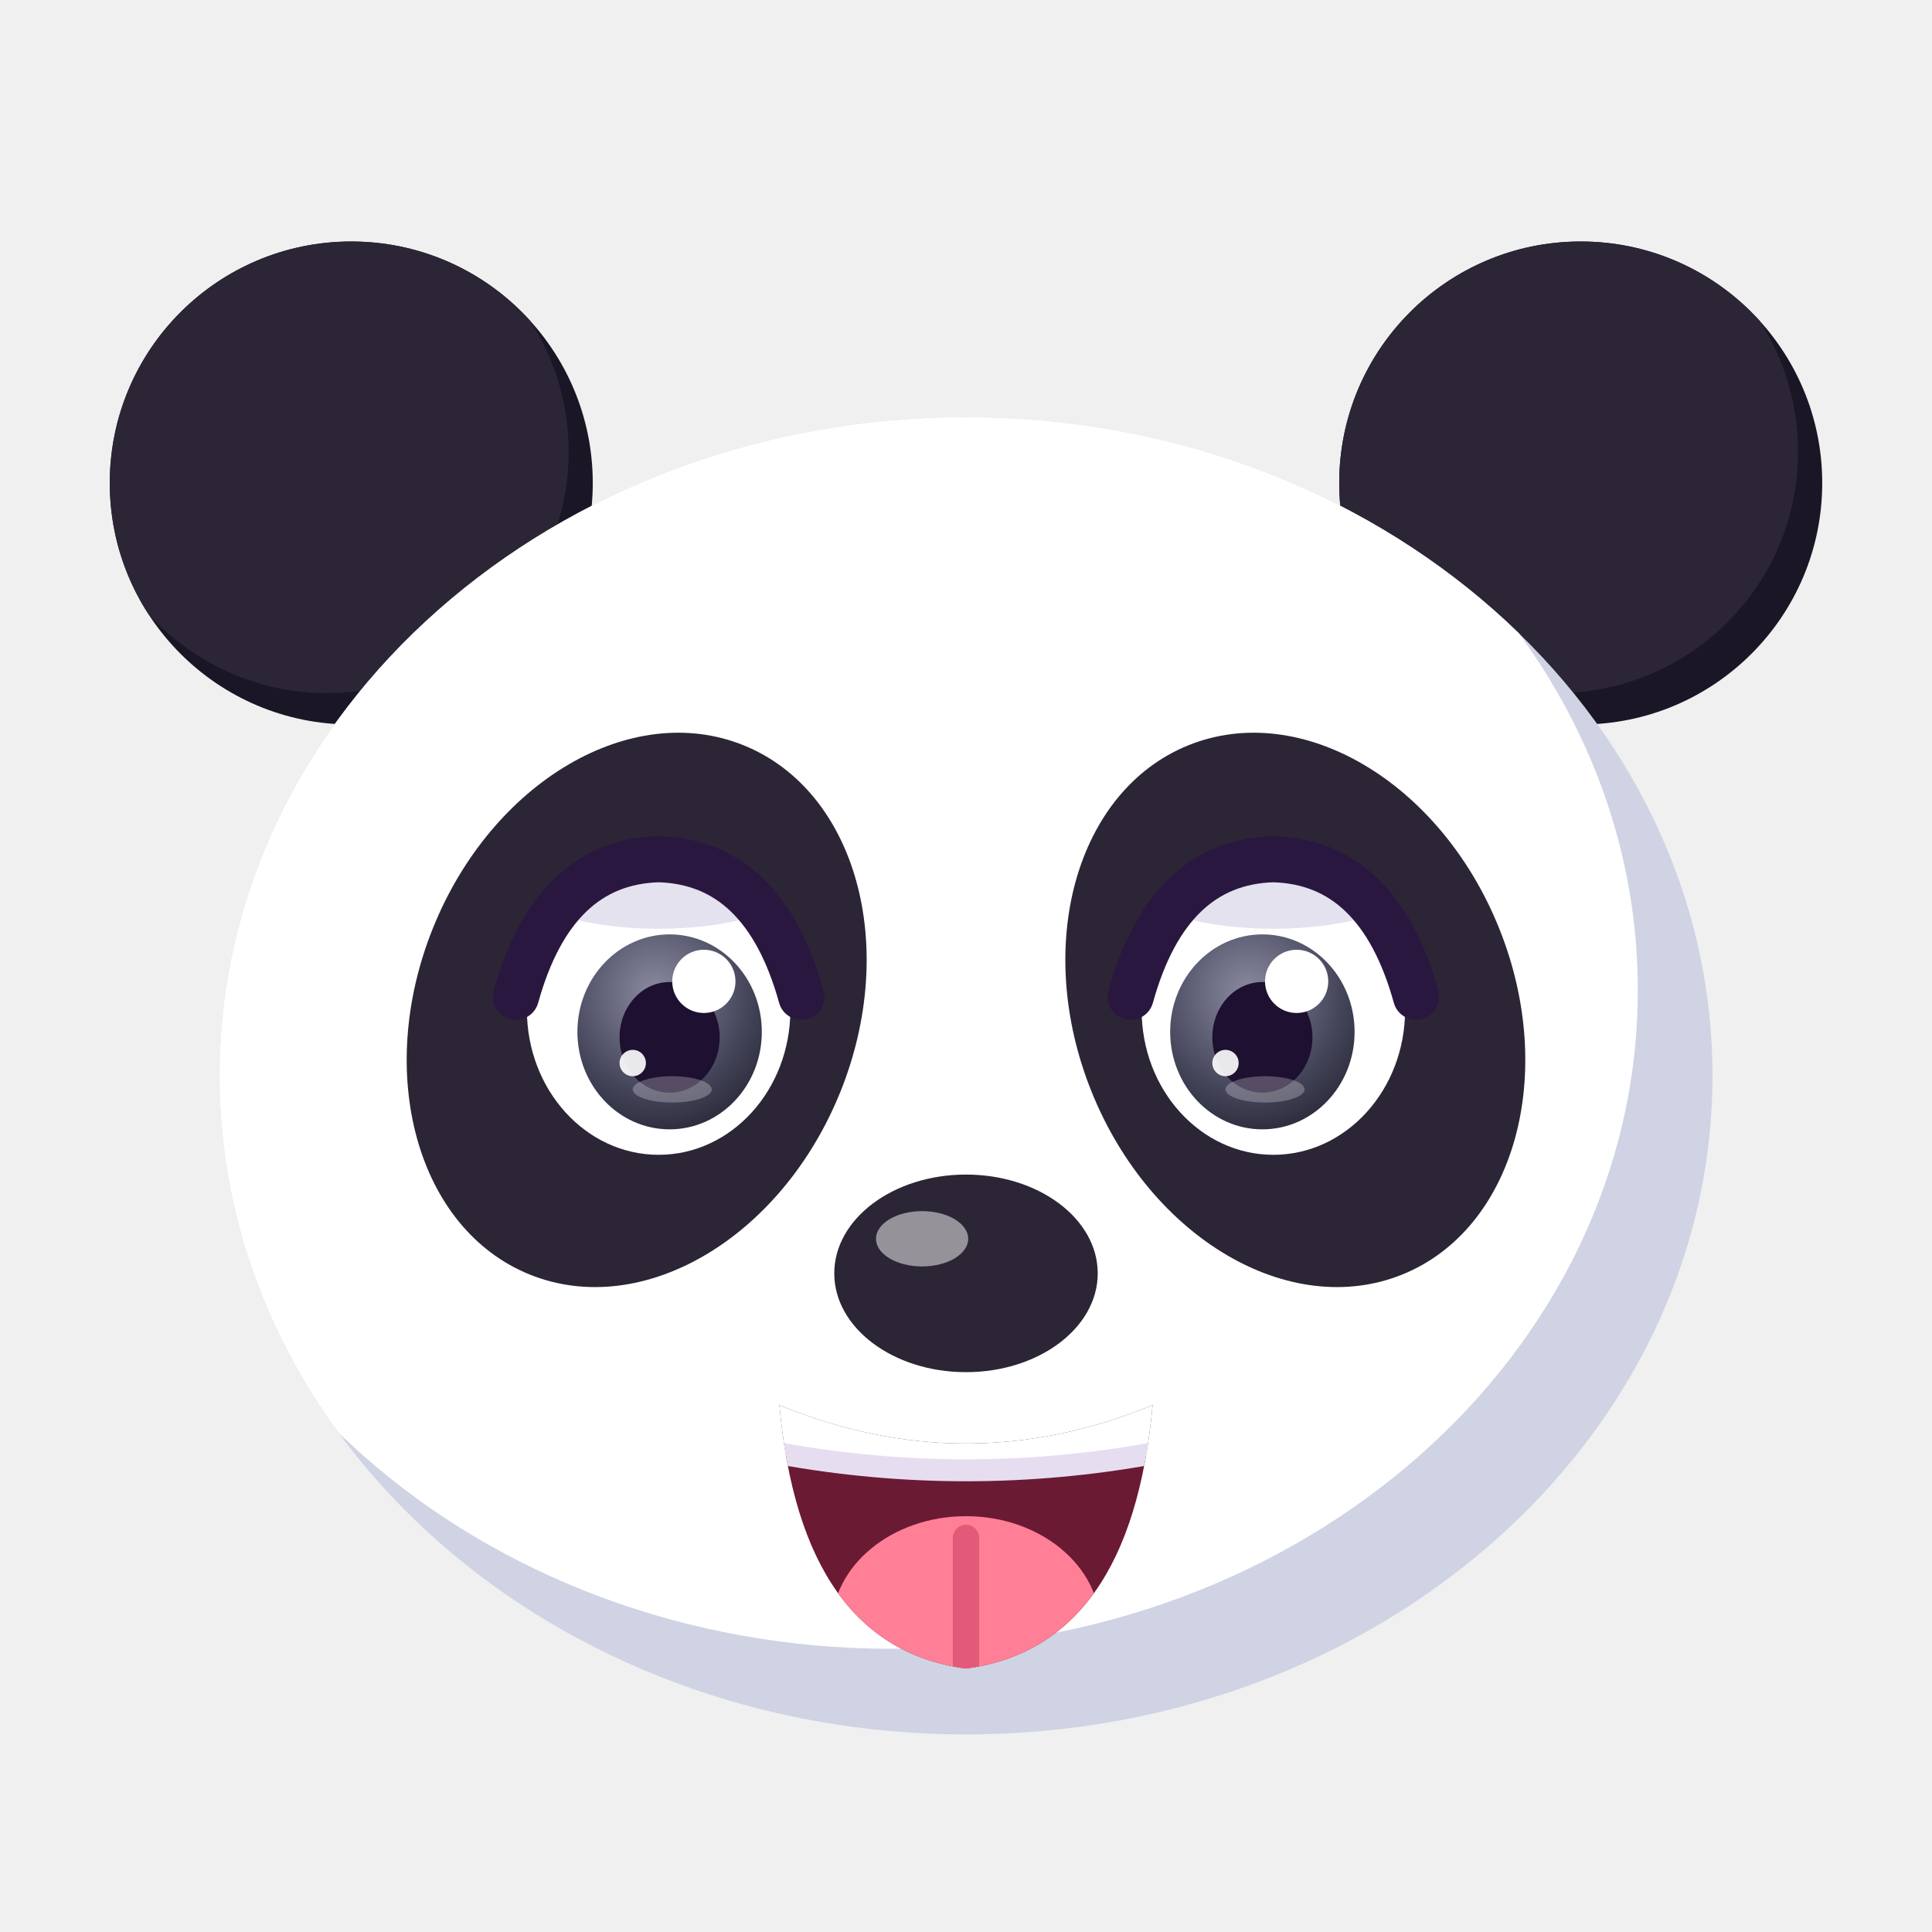
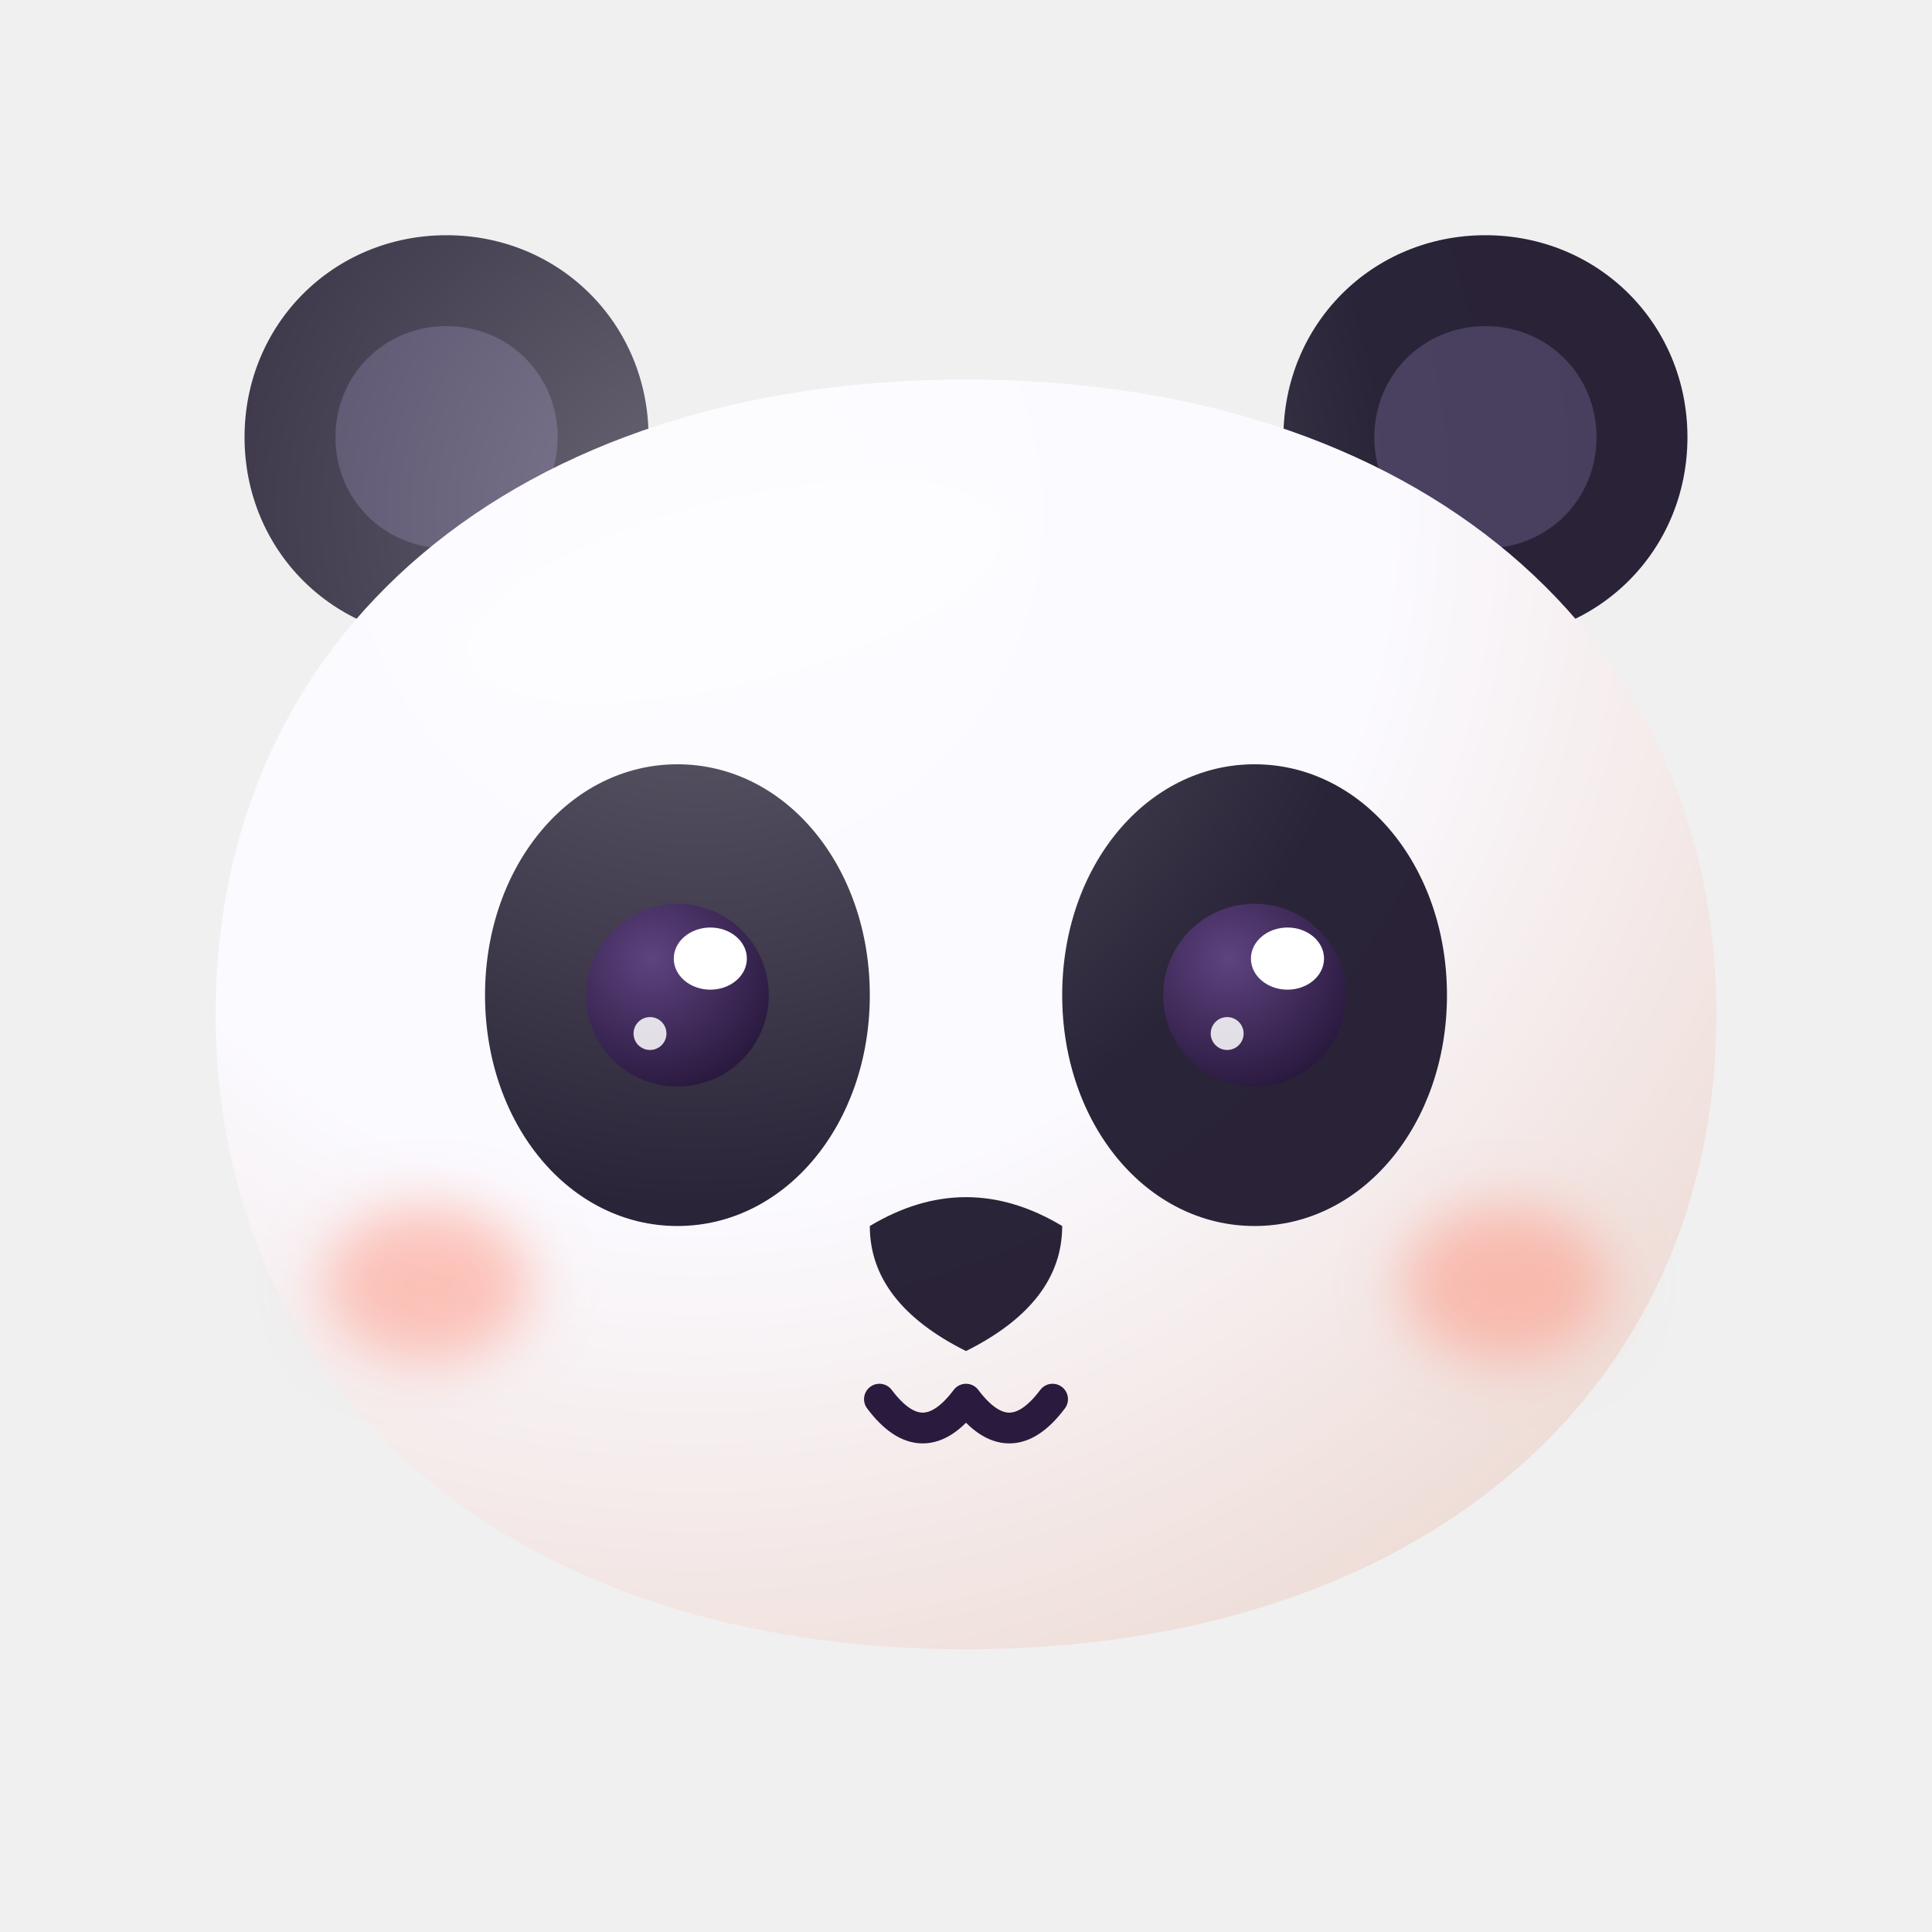
<svg xmlns="http://www.w3.org/2000/svg" viewBox="12 8 176 176">
-   <g transform="translate(100 106) scale(1) translate(-100 -106)">
-     <clipPath id="k27">
-       <ellipse cx="44" cy="52" rx="22" ry="22" />
-     </clipPath>
-     <ellipse cx="44" cy="52" rx="22" ry="22" fill="#1B1626" />
-     <g clip-path="url(#k27)">
-       <g>
-         <ellipse cx="41.8" cy="49.14" rx="22" ry="22" fill="#2B2535" />
-       </g>
-     </g>
-     <ellipse cx="44" cy="53" rx="12.1" ry="12.1" fill="#2B2535" />
-     <clipPath id="k28">
-       <ellipse cx="156" cy="52" rx="22" ry="22" />
-     </clipPath>
-     <ellipse cx="156" cy="52" rx="22" ry="22" fill="#1B1626" />
-     <g clip-path="url(#k28)">
-       <g>
-         <ellipse cx="153.8" cy="49.14" rx="22" ry="22" fill="#2B2535" />
-       </g>
-     </g>
-     <ellipse cx="156" cy="53" rx="12.1" ry="12.1" fill="#2B2535" />
-     <clipPath id="k29">
-       <ellipse cx="100" cy="106" rx="68" ry="60" />
-     </clipPath>
-     <ellipse cx="100" cy="106" rx="68" ry="60" fill="#CFD3E3" />
-     <g clip-path="url(#k29)">
-       <g>
-         <ellipse cx="93.2" cy="98.2" rx="68" ry="60" fill="#FFFFFF" />
-         <ellipse cx="71.44" cy="76" rx="20.4" ry="8.4" fill="#fff" opacity=".55" transform="rotate(-24 71.44 76)" />
-       </g>
-     </g>
-     <ellipse cx="70" cy="100" rx="20" ry="26" fill="#2B2535" transform="rotate(22 70 100)" />
-     <ellipse cx="130" cy="100" rx="20" ry="26" fill="#2B2535" transform="rotate(-22 130 100)" />
-     <radialGradient id="k30" cx=".42" cy=".3" r=".85">
-       <stop offset="0" stop-color="#8A8AA0" />
-       <stop offset=".55" stop-color="#4A4A60" />
-       <stop offset="1" stop-color="#1E1E2C" />
+   <defs>
+     <radialGradient id="g0" gradientUnits="userSpaceOnUse" cx="72" cy="58" r="160">
+       <stop offset="0" stop-color="#6a6674" />
+       <stop offset=".45" stop-color="#2A2438" />
+       <stop offset="1" stop-color="#2a2036" />
    </radialGradient>
-     <clipPath id="k31">
-       <ellipse cx="72" cy="100" rx="12" ry="13.2" />
-     </clipPath>
-     <ellipse cx="72" cy="100" rx="12" ry="13.2" fill="#fff" />
-     <g clip-path="url(#k31)">
-       <ellipse cx="72" cy="87.064" rx="14.4" ry="5.544" fill="#C5BEDC" opacity=".45" />
-       <ellipse cx="73" cy="102" rx="8.4" ry="8.88" fill="url(#k30)" />
-       <ellipse cx="73" cy="102.5" rx="4.56" ry="5.04" fill="#1E1030" />
-       <ellipse cx="76.12" cy="97.4" rx="2.88" ry="2.88" fill="#fff" />
-       <ellipse cx="69.64" cy="104.84" rx="1.2" ry="1.2" fill="#fff" opacity=".9" />
-       <ellipse cx="73.24" cy="107.24" rx="3.6" ry="1.2" fill="#fff" opacity=".25" />
-     </g>
-     <path d="M59 98.8 Q62.4 86.536 72 86.272 Q81.6 86.536 85 98.8" stroke="#2A1740" stroke-width="4.2" fill="none" stroke-linecap="round" />
-     <radialGradient id="k32" cx=".42" cy=".3" r=".85">
-       <stop offset="0" stop-color="#8A8AA0" />
-       <stop offset=".55" stop-color="#4A4A60" />
-       <stop offset="1" stop-color="#1E1E2C" />
+     <radialGradient id="g1" gradientUnits="userSpaceOnUse" cx="72" cy="58" r="160">
+       <stop offset="0" stop-color="#807a90" />
+       <stop offset=".45" stop-color="#4A4160" />
+       <stop offset="1" stop-color="#433655" />
    </radialGradient>
-     <clipPath id="k33">
-       <ellipse cx="128" cy="100" rx="12" ry="13.2" />
-     </clipPath>
-     <ellipse cx="128" cy="100" rx="12" ry="13.2" fill="#fff" />
-     <g clip-path="url(#k33)">
-       <ellipse cx="128" cy="87.064" rx="14.4" ry="5.544" fill="#C5BEDC" opacity=".45" />
-       <ellipse cx="127" cy="102" rx="8.4" ry="8.88" fill="url(#k32)" />
-       <ellipse cx="127" cy="102.5" rx="4.56" ry="5.04" fill="#1E1030" />
-       <ellipse cx="130.12" cy="97.4" rx="2.88" ry="2.88" fill="#fff" />
-       <ellipse cx="123.64" cy="104.84" rx="1.2" ry="1.2" fill="#fff" opacity=".9" />
-       <ellipse cx="127.24" cy="107.24" rx="3.6" ry="1.2" fill="#fff" opacity=".25" />
-     </g>
-     <path d="M115 98.8 Q118.4 86.536 128 86.272 Q137.6 86.536 141 98.8" stroke="#2A1740" stroke-width="4.2" fill="none" stroke-linecap="round" />
-     <ellipse cx="100" cy="124" rx="12" ry="9" fill="#2B2535" />
-     <ellipse cx="96" cy="120.85" rx="4.2" ry="2.52" fill="#fff" opacity=".5" />
-     <clipPath id="k34">
-       <path d="M83 136 Q100 143 117 136 Q115 158 100 160 Q85 158 83 136Z" />
-     </clipPath>
-     <path d="M83 136 Q100 143 117 136 Q115 158 100 160 Q85 158 83 136Z" fill="#6B1A33" />
-     <g clip-path="url(#k34)">
-       <ellipse cx="100" cy="156.24" rx="12.24" ry="10.12" fill="#FF7F96" />
-       <path d="M100 148.1 L100 160" stroke="#E25A78" stroke-width="2.4" stroke-linecap="round" />
-       <path d="M83 134 L117 134 L117 140.4 Q100 143.48 83 140.4Z" fill="#fff" />
-       <path d="M83 140.4 Q100 143.48 117 140.4" stroke="#E7DDF0" stroke-width="2" fill="none" />
-     </g>
+     <radialGradient id="g2" gradientUnits="userSpaceOnUse" cx="72" cy="58" r="160">
+       <stop offset="0" stop-color="#fcfcff" />
+       <stop offset=".45" stop-color="#FBFAFF" />
+       <stop offset="1" stop-color="#e8cfc4" />
+     </radialGradient>
+     <filter id="bl" x="-30%" y="-60%" width="160%" height="220%">
+       <feGaussianBlur stdDeviation="3.4" />
+     </filter>
+     <filter id="bb" x="-40%" y="-60%" width="180%" height="220%">
+       <feGaussianBlur stdDeviation="3" />
+     </filter>
+     <radialGradient id="e3" cx=".36" cy=".3" r=".9">
+       <stop offset="0" stop-color="#5E4380" />
+       <stop offset="1" stop-color="#1E1030" />
+     </radialGradient>
+     <radialGradient id="e4" cx=".36" cy=".3" r=".9">
+       <stop offset="0" stop-color="#5E4380" />
+       <stop offset="1" stop-color="#1E1030" />
+     </radialGradient>
+   </defs>
+   <g transform="translate(100 96) scale(0.8763) translate(-100 -104.97)">
+     <path d="M25 50 C25 38.24 34.24 29 46 29 C57.76 29 67 38.24 67 50 C67 61.76 57.76 71 46 71 C34.24 71 25 61.76 25 50Z" fill="url(#g0)" />
+     <path d="M175 50C175 38.24 165.76 29 154 29C142.24 29 133 38.24 133 50C133 61.76 142.24 71 154 71C165.76 71 175 61.76 175 50Z" fill="url(#g0)" />
+     <path d="M34.45 50 C34.45 43.53 39.53 38.45 46 38.45 C52.47 38.45 57.55 43.53 57.55 50 C57.55 56.47 52.47 61.55 46 61.55 C39.53 61.55 34.45 56.47 34.45 50Z" fill="url(#g1)" />
+     <path d="M165.55 50C165.55 43.53 160.47 38.45 154 38.45C147.53 38.45 142.45 43.53 142.45 50C142.45 56.47 147.53 61.55 154 61.55C160.47 61.55 165.55 56.47 165.55 50Z" fill="url(#g1)" />
+     <path d="M22 110 C22 70.4 53.2 44 100 44 C146.8 44 178 70.4 178 110 C178 149.6 146.8 176 100 176 C53.2 176 22 149.6 22 110Z" fill="url(#g2)" />
+     <path d="M50 108 C50 94.56 58.8 84 70 84 C81.2 84 90 94.56 90 108 C90 121.44 81.2 132 70 132 C58.8 132 50 121.44 50 108Z" fill="url(#g0)" />
+     <path d="M150 108C150 94.56 141.2 84 130 84C118.8 84 110 94.56 110 108C110 121.44 118.8 132 130 132C141.2 132 150 121.44 150 108Z" fill="url(#g0)" />
+     <ellipse cx="76" cy="66" rx="30" ry="10" fill="#fff" opacity=".3" filter="url(#bl)" transform="rotate(-14 76 66)" />
+     <ellipse cx="44" cy="138" rx="10.8" ry="8.1" fill="#FF8F7A" opacity=".5" filter="url(#bb)" />
+     <ellipse cx="156" cy="138" rx="10.8" ry="8.1" fill="#FF8F7A" opacity=".5" filter="url(#bb)" />
+     <circle cx="70" cy="108" r="9.5" fill="url(#e3)" />
+     <ellipse cx="73.42" cy="104.2" rx="3.8" ry="3.23" fill="#fff" />
+     <circle cx="67.15" cy="111.99" r="1.71" fill="#fff" opacity=".85" />
+     <circle cx="130" cy="108" r="9.5" fill="url(#e4)" />
+     <ellipse cx="133.42" cy="104.2" rx="3.8" ry="3.23" fill="#fff" />
+     <circle cx="127.15" cy="111.99" r="1.71" fill="#fff" opacity=".85" />
+     <path d="M90 132 Q100 126 110 132 Q110 140 100 145 Q90 140 90 132Z" fill="url(#g0)" />
+     <path d="M91 150 Q95.5 156 100 150 Q104.5 156 109 150" fill="none" stroke="#2A1A3D" stroke-width="3.2" stroke-linecap="round" stroke-linejoin="round" />
  </g>
</svg>
